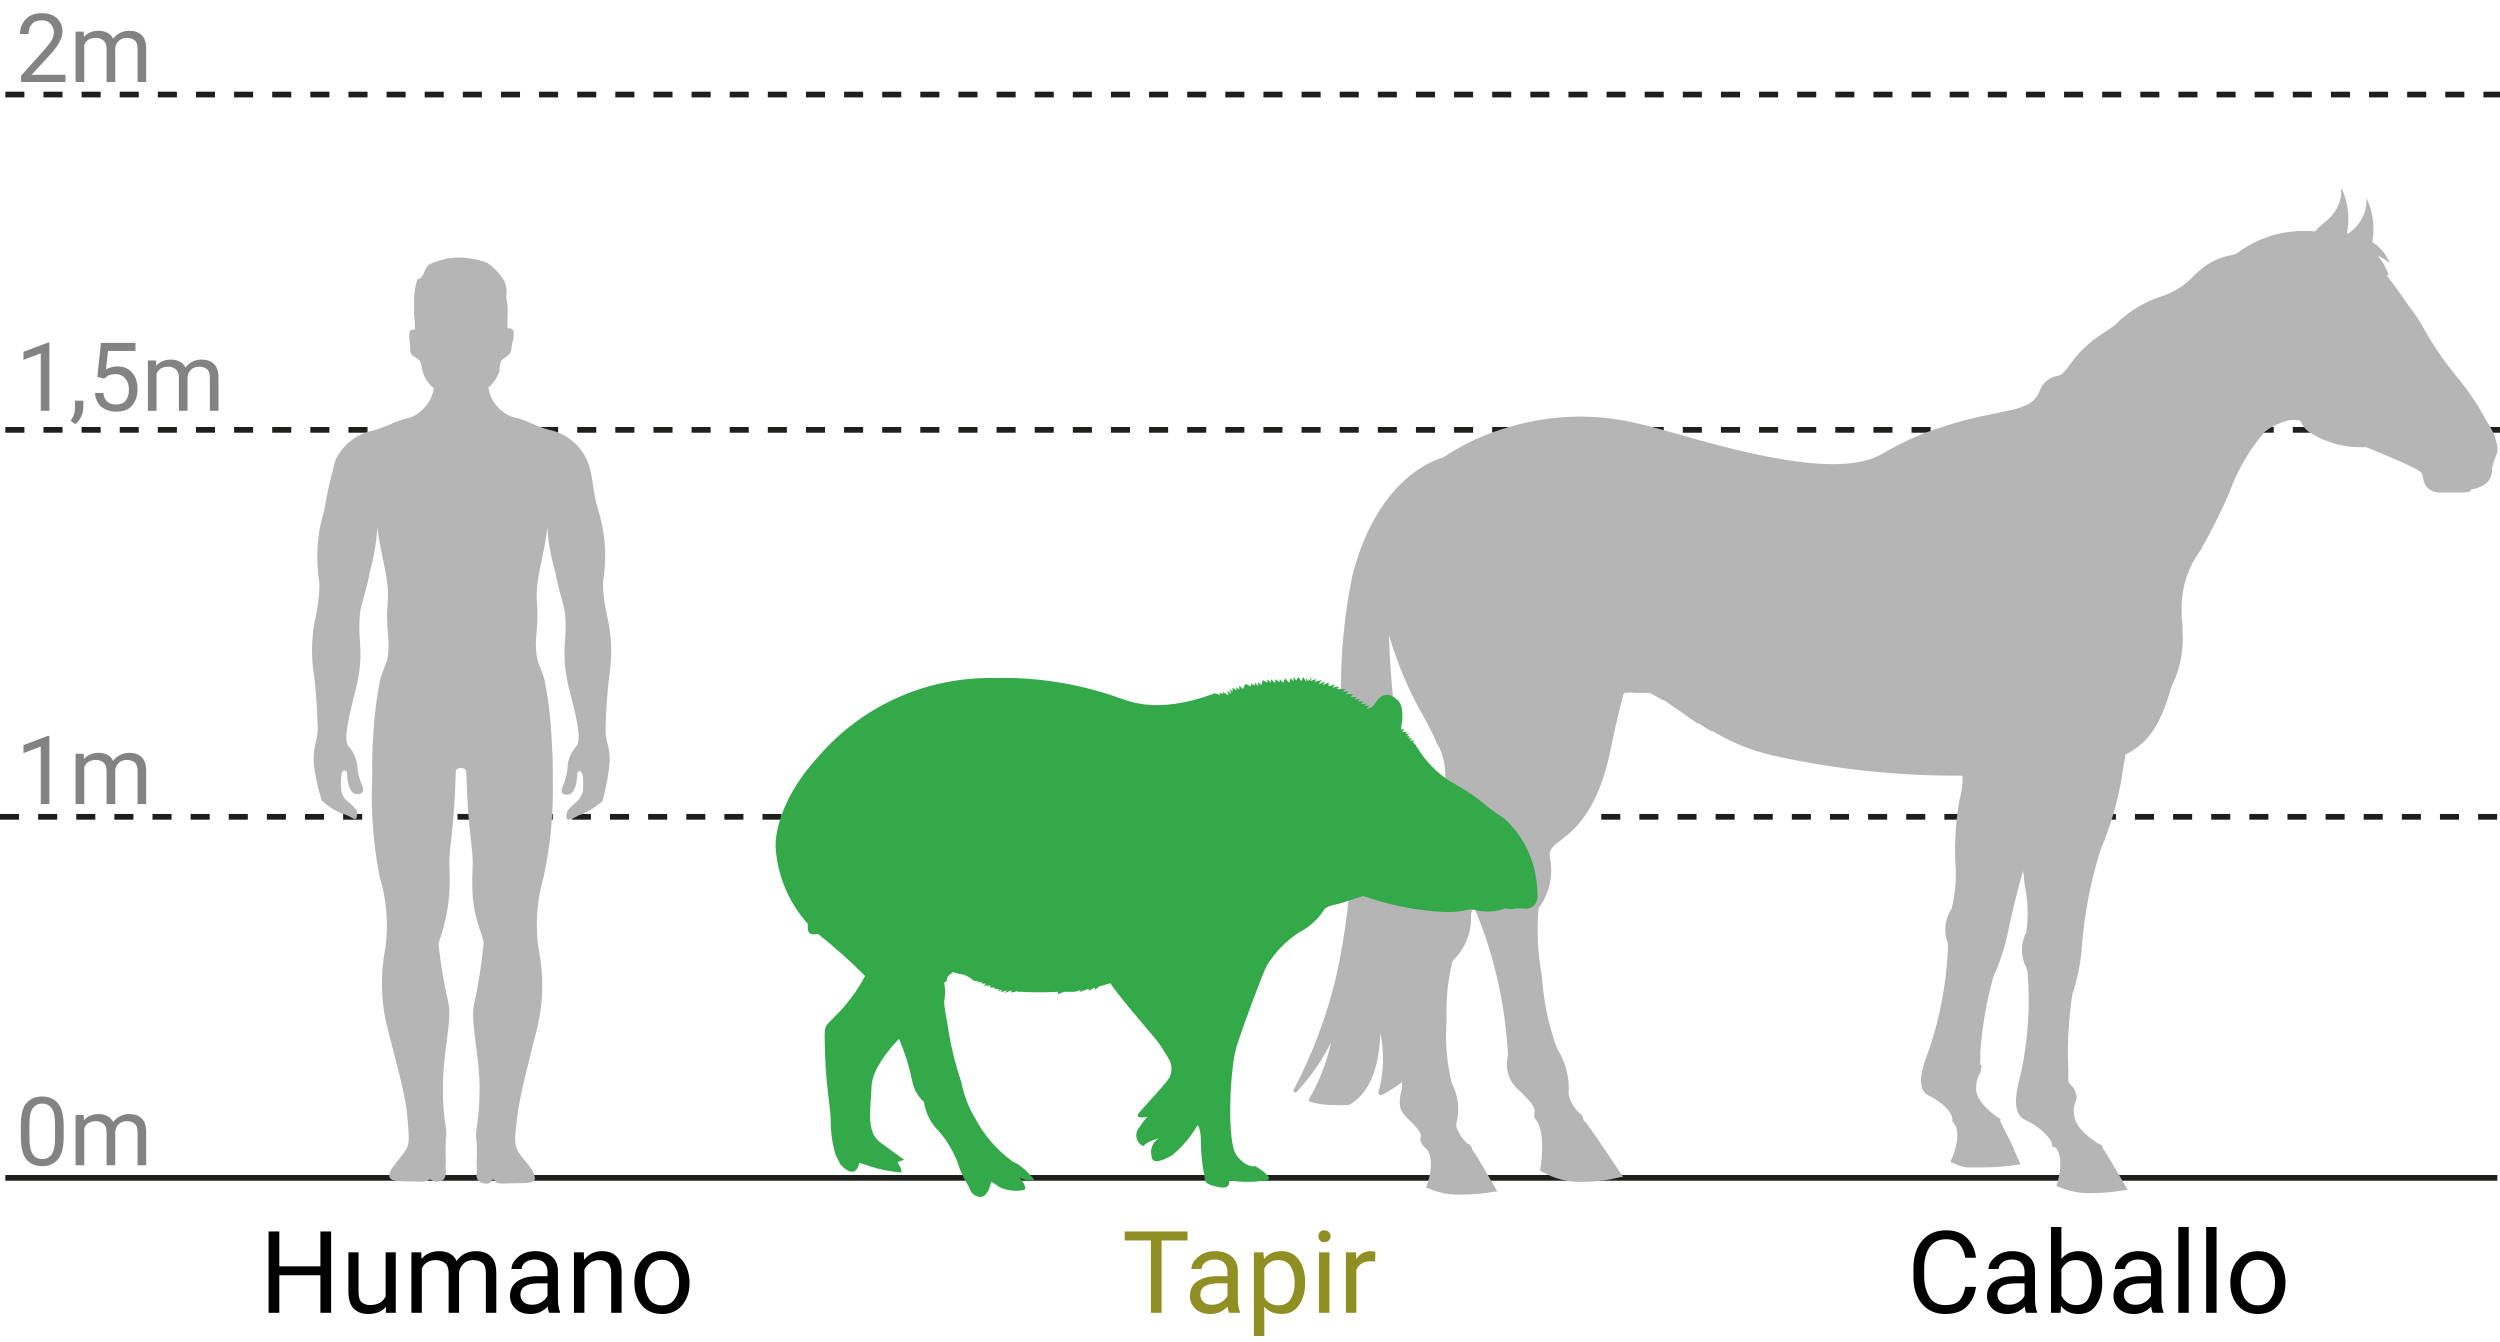
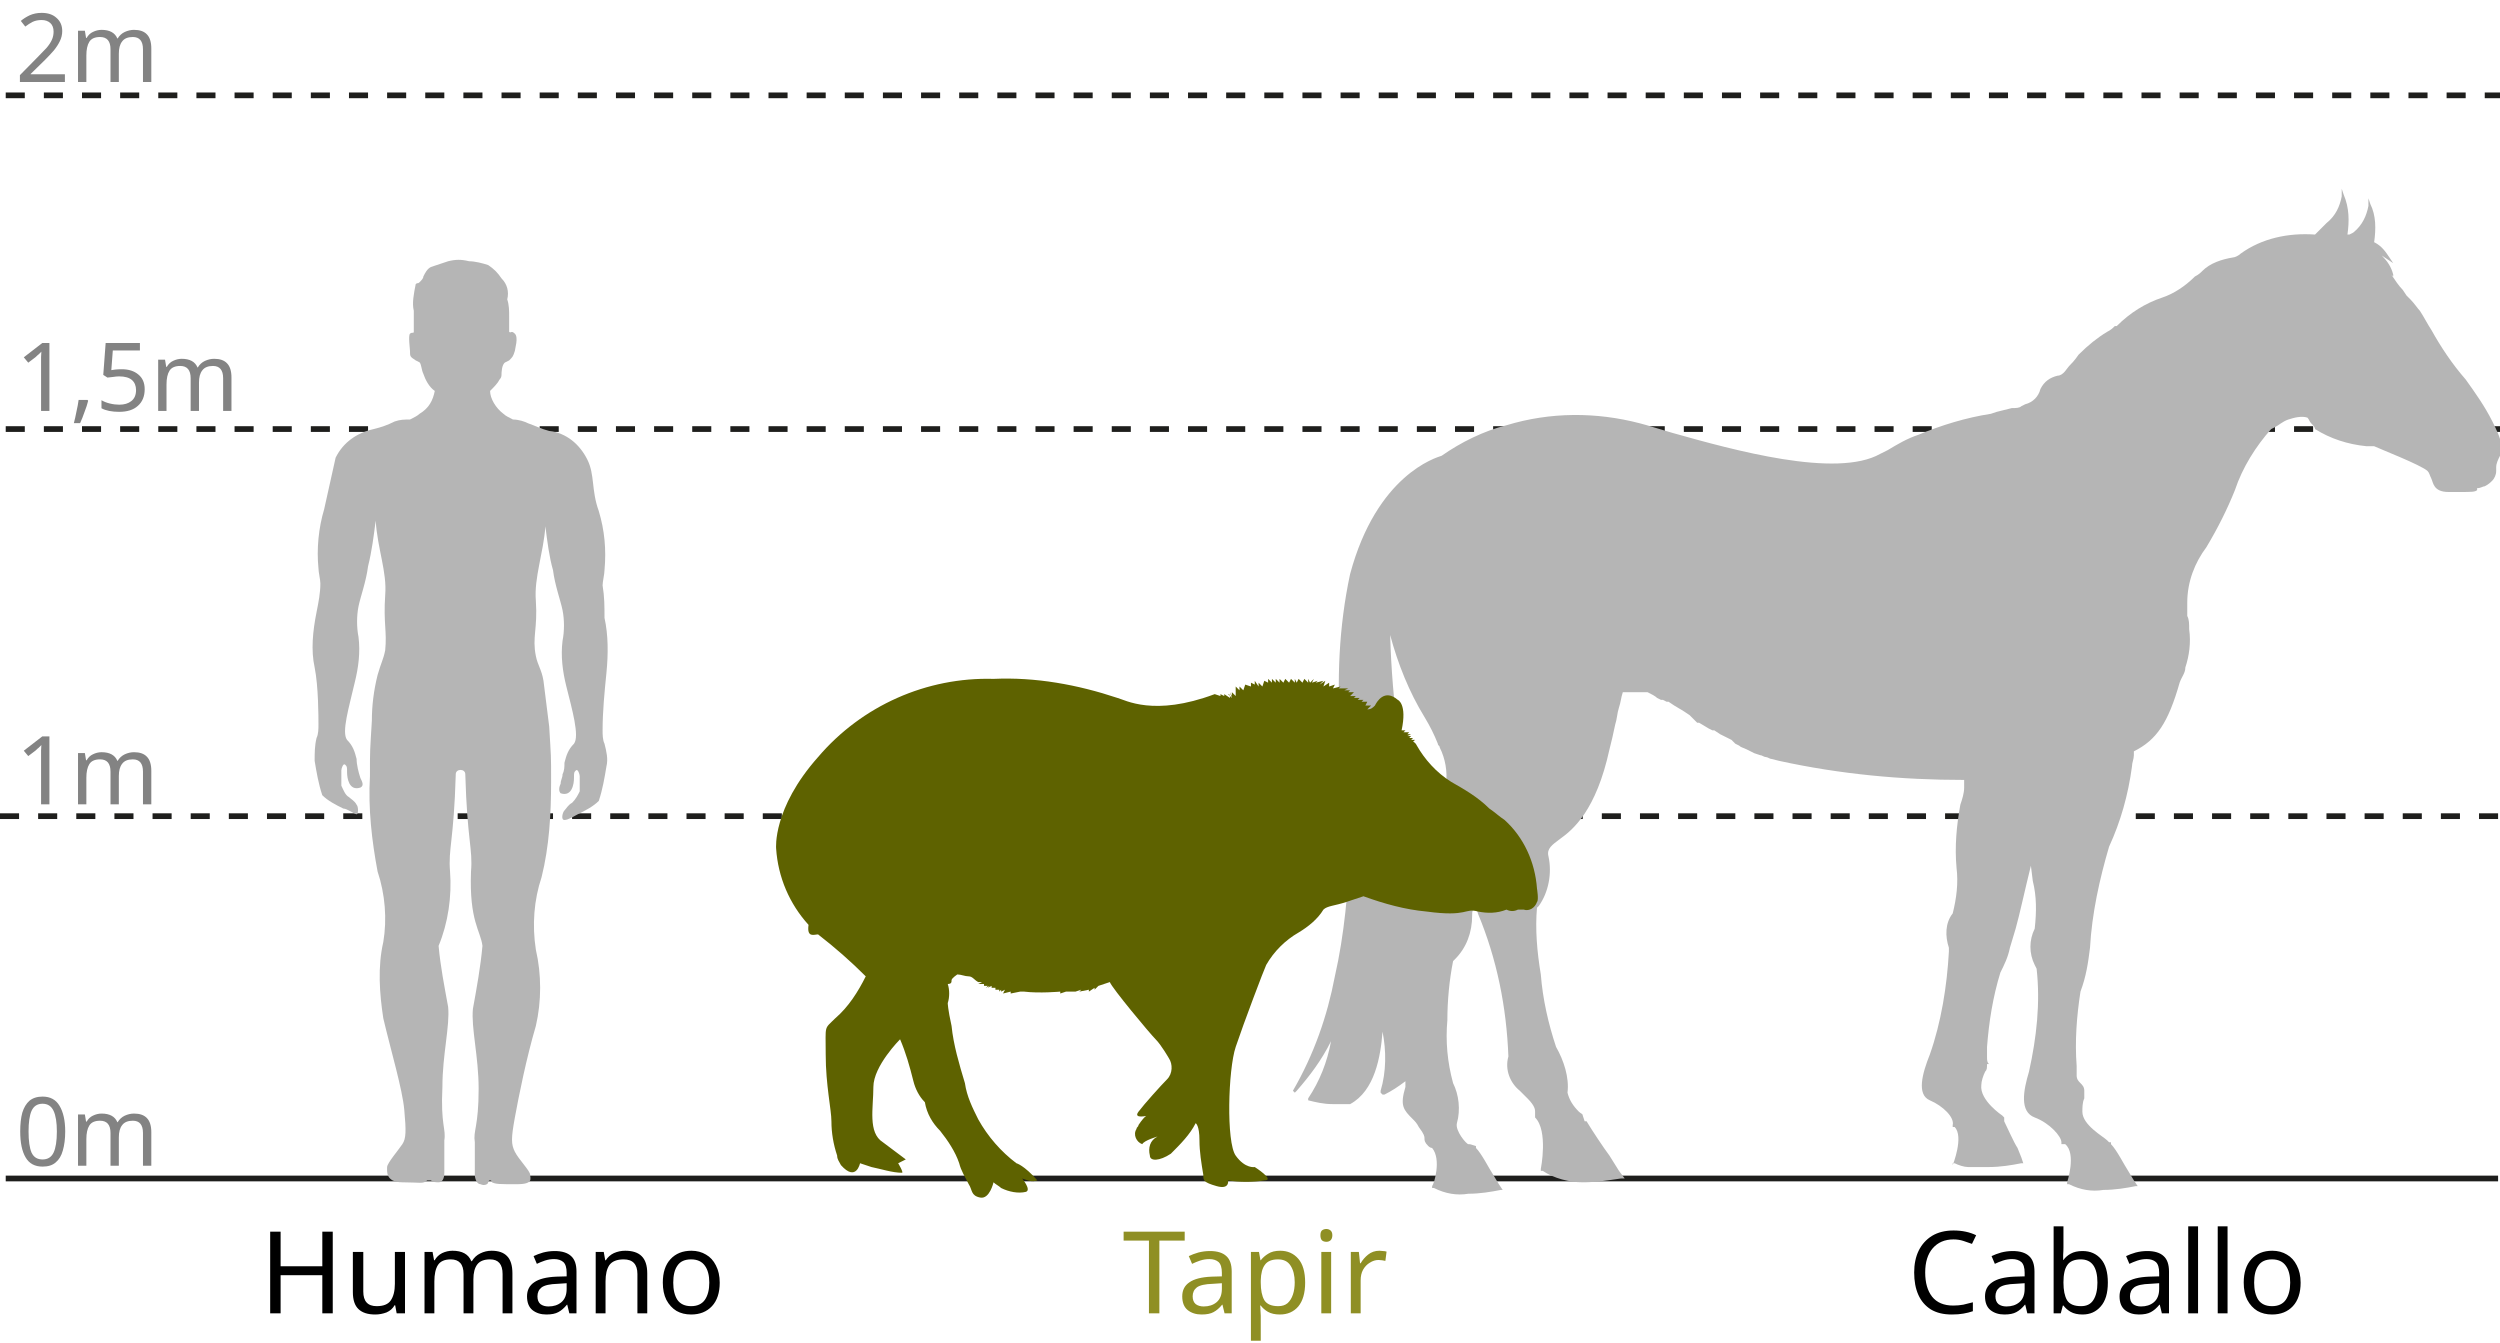
- <svg xmlns="http://www.w3.org/2000/svg" viewBox="0 0 131.15 70.38">
-   <defs>
-     <style>
- 	.cls-1,
- 	.cls-2{fill:none;stroke:#1e1e1c;stroke-miterlimit:10;stroke-width:0.3px;}.cls-1{stroke-dasharray:1 1;}
- 	.cls-3{font-size:6px;font-family:"Roboto", sans-serif;}
- 	.cls-7{fill:#1e1e1c;font-family:"Roboto", sans-serif;}
- 	.cls-4{letter-spacing:0em;}
- 	.cls-5{font-size:6px;fill:#8f8f24;font-family:"Roboto", sans-serif;}
- 	.cls-6{letter-spacing:-0.03em;}
- 	.cls-7{font-size:5px;fill:#838383;}
- 	.cls-8{fill:#b5b5b5;}
- 	.cls-9{fill:#33a94a;}
- 	.cls-10{fill:#b5b5b5;}
+ <svg xmlns="http://www.w3.org/2000/svg" version="1.1" id="Capa_1" x="0px" y="0px" viewBox="0 0 131.1 70.4" style="enable-background:new 0 0 131.1 70.4;" xml:space="preserve">
+   <style type="text/css">
+ 	.st0{fill:none;stroke:#1E1E1C;stroke-width:0.3;stroke-miterlimit:10;stroke-dasharray:1,1;}
+ 	.st1{fill:none;stroke:#1E1E1C;stroke-width:0.3;stroke-miterlimit:10;}
+ 	.st2{font-family:'Roboto-Regular';}
+ 	.st3{font-size:6px;}
+ 	.st4{fill:#8F8F24;}
+ 	.st5{fill:#838383;}
+ 	.st6{font-size:5px;}
+ 	.st7{fill:#B5B5B5;}
+ 	.st8{fill:#5E6200;}
</style>
-   </defs>
-   <g data-name="Layer 2">
-     <line class="cls-1" x2="131.15" y1="42.85" y2="42.85" />
-     <line class="cls-1" x1=".28" x2="131.15" y1="22.55" y2="22.55" />
-     <line class="cls-1" x1=".28" x2="131.15" y1="4.96" y2="4.96" />
-     <line class="cls-2" x1=".28" x2="131.01" y1="61.79" y2="61.79" />
-     <text class="cls-3" transform="translate(100.02 68.87)">
-       <tspan x="0" y="0">Caballo</tspan>
-     </text>
-     <text class="cls-3" transform="translate(8.59 68.87)">
-       <tspan x="5" y="0">Humano</tspan>
-     </text>
-     <text class="cls-5" transform="translate(43.86 68.87)">
-       <tspan x="15" y="0">Tapir</tspan>
-     </text>
-     <text class="cls-7" transform="translate(.81 61.13)">0m</text>
-     <text class="cls-7" transform="translate(.81 42.18)">1m</text>
-     <text class="cls-7" transform="translate(.81 21.55)">1,5m</text>
-     <text class="cls-7" transform="translate(.81 4.3)">2m</text>
-     <path class="cls-8" d="M67.83,57.22l.13.11.07-.06a10.84,10.84,0,0,0,1.8-2.59,10.29,10.29,0,0,1-1.17,3l0,0,0,.09,0,0a3.8,3.8,0,0,0,1.27.2,5.07,5.07,0,0,0,.66,0l.17,0h0c1.32-.71,1.63-2.55,1.65-3.77a6.35,6.35,0,0,1-.1,3.1l0,.06.09.09.07,0a6.77,6.77,0,0,0,1.08-.68,2.4,2.4,0,0,1,0,.32c-.27,1-.06,1.23.36,1.65a4.08,4.08,0,0,1,.35.36c.32.37.29.48.26.59s0,.24.15.44a.88.88,0,0,0,.15.12c.52.58.06,1.94,0,2l0,.07.07,0a3.88,3.88,0,0,0,1.81.35,10.33,10.33,0,0,0,1.73-.16l.12,0-.16-.28-.3-.52,0,0c-.19-.34-.62-1.07-.87-1.43a.43.43,0,0,0,0-.07C77.1,60,77.05,60,77,60s-.67-.66-.6-1.07a2.85,2.85,0,0,0-.24-2.1,10.5,10.5,0,0,1-.27-3.3,10.86,10.86,0,0,1,.31-3.11l.07-.08a3.06,3.06,0,0,0,.9-2.28.5.5,0,0,1,.17-.43c0,.09.08.19.13.29a23,23,0,0,1,1.64,7.46,1.76,1.76,0,0,0,.62,1.85l.4.41c.39.43.38.57.37.69a.45.45,0,0,0,0,.2h0l0,0a.11.11,0,0,0,0,.12c.67.69.3,2.68.3,2.71l0,.08.06,0A3.87,3.87,0,0,0,83,62a7.83,7.83,0,0,0,2-.25l.15,0-.27-.41-.5-.75,0,0c-.3-.44-.87-1.29-1.22-1.76l0,0-.06,0L83,58.53a.68.68,0,0,0-.15-.15,1.82,1.82,0,0,1-.56-1A3.87,3.87,0,0,0,81.68,55a13.45,13.45,0,0,1-.79-3.78,13.46,13.46,0,0,1-.18-3.55l.05-.09A3.29,3.29,0,0,0,81.31,45c-.08-.42.15-.6.59-.94h0l0,0c.67-.52,1.93-1.49,2.59-4.72.08-.41.17-.84.28-1.31.07-.3.14-.6.21-.88s.13-.51.19-.75l.06-.05h0l0,0a2,2,0,0,1,.54,0l.16,0h.14l.09,0,.11,0,.13,0h0l.13,0a4.11,4.11,0,0,1,.54.29l0,0,.15.09.06,0,.16.1.07.05.28.2.46.31.32.23.1.07.25.17.11.08.07,0,.48.31.16.09.07,0,.28.16.22.12.25.13,0,0,.22.11.22.1.16.07c.12.06.24.1.37.15l.2.08.23.08.28.09h0c.11,0,.21.07.32.09s.23.06.34.09l.36.08a44.1,44.1,0,0,0,9.69,1h0a2.36,2.36,0,0,1,0,.37,4.91,4.91,0,0,1-.16.93,14.74,14.74,0,0,0-.21,3.26,7.46,7.46,0,0,1-.2,2.42v0a2,2,0,0,0-.19,1.84l0,.18a19,19,0,0,1-1,5.4c-.39,1-.7,2.06,0,2.39s1.29.93,1.23,1.31v.07l.06,0,0,0a.08.08,0,0,0,0,.05c.52.54-.13,2-.14,2l0,.08.08,0a2.19,2.19,0,0,0,.72.25h0l.1,0,.15,0h.76a11.11,11.11,0,0,0,1.74-.15l.11,0-.12-.28-.24-.52,0-.05c-.16-.34-.5-1-.7-1.41a.43.43,0,0,0,0-.07l0-.06,0,0-.13-.08s0,0,0,0-1.21-.77-1.14-1.57a1.4,1.4,0,0,1,.17-.69.5.5,0,0,0,.08-.38A.62.62,0,0,0,104,56a.36.36,0,0,1-.11-.36c0-.08,0-.25,0-.48a20.5,20.5,0,0,1,.67-3.89,10.15,10.15,0,0,0,.49-1.28,9.52,9.52,0,0,0,.27-1v0c.15-.74.46-2.1.81-3.31l.09.77a7,7,0,0,1,.08,2.45,2,2,0,0,0,0,1.86l.06.18a17.82,17.82,0,0,1-.36,5.43c-.27,1-.46,2.07.26,2.39s1.42,1,1.4,1.34v.07l.06,0,.08,0s0,0,0,0c.58.55.1,2,.09,2l0,.07.06,0a4,4,0,0,0,1.82.35,10,10,0,0,0,1.72-.16l.13,0-.16-.28-.3-.52,0,0c-.2-.34-.62-1.07-.87-1.43l0-.07,0-.05h0l-.06,0c-.06-.06-.09-.08-.14-.08h0c-.25-.15-1.26-.81-1.29-1.55a1.25,1.25,0,0,1,.1-.7.53.53,0,0,0,0-.38.73.73,0,0,0-.24-.43.43.43,0,0,1-.16-.37c0-.08,0-.25,0-.48a20.58,20.58,0,0,1,.21-3.91,10.39,10.39,0,0,0,.49-2.32v0a22.61,22.61,0,0,1,1-5.29,16.63,16.63,0,0,0,1.17-4.19,3.71,3.71,0,0,1,.12-.63l0-.16h0v0c1.21-.6,1.85-1.54,2.43-3.59a4.85,4.85,0,0,0,.34-.83v0a5.86,5.86,0,0,0,.24-2c0-.28,0-.52-.05-.74a.17.17,0,0,1,0-.07v-.08l0-.33h0a.92.92,0,0,0,0-.16,5,5,0,0,1,1-2.94,33.21,33.21,0,0,0,1.5-3,10,10,0,0,1,1.87-3.21l.15-.11a3,3,0,0,1,.69-.35,1.72,1.72,0,0,1,1-.12c.08.15.14.24.15.26a1.25,1.25,0,0,0,.25.29,4.83,4.83,0,0,0,2.69.85l.38,0c.2.08,2.5,1,2.84,1.29.1.07.12.2.15.36s.13.72.92.73l.65,0c.59,0,.83,0,.93-.09v0s0,0,0,0a.09.09,0,0,0,0-.07,2.18,2.18,0,0,0,.45-.12,1.17,1.17,0,0,0,.44-.29h0l0,0a1,1,0,0,0,.22-.49.68.68,0,0,1,0-.15v-.06a4,4,0,0,1,.18-.59,1,1,0,0,0,.11-.53,3.2,3.2,0,0,0-.52-1.27A13.93,13.93,0,0,0,129.08,20a16.87,16.87,0,0,1-1.84-2.61,8.46,8.46,0,0,0-.62-1c-.11-.14-.27-.37-.46-.63l-.16-.23-.23-.33c-.18-.25-.38-.52-.59-.79h0l.12.05,0-.07a3.52,3.52,0,0,0-.57-1l.35.21.31.19-.18-.31a2.27,2.27,0,0,0-.76-.78,3.83,3.83,0,0,0-.17-2l-.14-.32,0,.35a2.09,2.09,0,0,1-.76,1.37l-.16.14-.1,0a3.88,3.88,0,0,0-.16-2.08l-.14-.33,0,.36a2.07,2.07,0,0,1-.75,1.37,5.27,5.27,0,0,0-.63.58,5.87,5.87,0,0,0-3.89,1,1,1,0,0,1-.41.23,3.35,3.35,0,0,0-1.64.73c-.1.07-.22.19-.37.32a4,4,0,0,1-1.72,1.12A6,6,0,0,0,111,17l-.05.05c-.08.07-.24.17-.42.3a7.09,7.09,0,0,0-1.48,1.19c-.23.26-.38.48-.51.65s-.33.48-.61.53a1.18,1.18,0,0,0-.9.72,1.34,1.34,0,0,1-.77.83l-.15.06h0a3.53,3.53,0,0,1-.46.15l-.8.17-.33.07a21.62,21.62,0,0,0-3.81,1.1,17.53,17.53,0,0,0-1.63.79l-.37.21c-2.26,1.34-7.66-.18-10.88-1.1-.68-.19-1.28-.36-1.69-.45a12.92,12.92,0,0,0-7,.14A12,12,0,0,0,75.71,24h0c-.35.09-3.42,1-4.76,6.17a29.83,29.83,0,0,0-.51,8.4A28,28,0,0,1,69.88,47l-.1.37.26-.29a5.43,5.43,0,0,0,.88-2.62,35,35,0,0,1-.83,6.79,25.26,25.26,0,0,1-2.22,5.91ZM74.3,43.87a53.25,53.25,0,0,1-1.44-10.58,19.46,19.46,0,0,0,1.83,4.32A14.65,14.65,0,0,1,75.38,39a.86.86,0,0,0,.1.16,3.68,3.68,0,0,1-.33,3.68c-.29.45-.56.84-.82,1.19Z" />
-     <path class="cls-9" d="M45.08,61s-.15,1-1,.08a4.57,4.57,0,0,0-.24-.48,6.24,6.24,0,0,1-.26-1.82c0-.58-.26-1.93-.3-3.53s-.07-1.29.47-1.88a8.52,8.52,0,0,0,1.63-2.17A26.81,26.81,0,0,0,42.92,49c-.21,0-.61.16-.54-.53a6.65,6.65,0,0,1-1.69-4s-.19-2.14,2.25-4.79a11.86,11.86,0,0,1,9.2-4.11,18.11,18.11,0,0,1,6.45,1c.43.11,1.94,1,5.14-.2l.27.08v-.12l.16.08,0-.11s.29.2.29.15a1.49,1.49,0,0,0-.08-.23l.21.18-.06-.28.14.18v-.23l.2.15,0-.18.15.15,0-.23.19.18.13-.26.3.13v-.15l.2.11,0-.18L66,36l0-.22.16.17.08-.27.25.13,0-.17.19.17v-.18l.22.21,0-.21.23.16,0-.16.19.18.09-.22.23.23.06-.25.16.17V35.5l.14.2.11-.18.16.21.1-.21.15.24,0-.19.09.16.24-.19-.12.19.33-.11-.1.15.38-.09-.17.22.35-.16-.14.21.32-.15L69.7,36l.34-.1-.14.17.36-.06-.13.14h.49l-.21.12h.33l-.12.14.37,0-.15.16.35,0-.13.11.29,0-.14.12.32,0-.13.13.28,0-.11.09.26,0-.15.16a.53.53,0,0,0,.41-.21c.11-.19.53-.88,1.18-.28,0,0,.49.23.22,1.57h.19l-.13.14h.27l-.1.09.22,0-.15.13.19,0-.11.11h.21l-.12.12.24,0-.09.1s.09,0,.2.2A5.48,5.48,0,0,0,76.09,41a11.36,11.36,0,0,1,2,1.36,8.34,8.34,0,0,0,.83.58,5.29,5.29,0,0,1,1.71,3.56s.07.61,0,.72a.59.59,0,0,1-.73.43,1.38,1.38,0,0,1-.33,0,1,1,0,0,1-.59,0,2.63,2.63,0,0,1-1.49.11c-.68-.2-.53.27-2.71,0A14.78,14.78,0,0,1,71.51,47l-.88.29c-.57.2-1,.2-1.16.43a3.41,3.41,0,0,1-1.33,1.2,5.56,5.56,0,0,0-1.68,1.73c-.14.21-1.24,3.13-1.59,4.26s-.53,5,0,5.7,1,.57,1,.57,1.12.67.53.74a5.76,5.76,0,0,1-1.92,0s.14.51-.58.35-.68-.27-.72-.58A9.2,9.2,0,0,1,63,59.92c0-.78-.18-.89-.18-.89a5.77,5.77,0,0,1-1.31,1.56c-.64.4-1.07.42-1.08.13a.84.84,0,0,1,.36-1s-.65.16-.8.41a.62.62,0,0,1-.21-1c.41-.63.46-.55.46-.55s-.82.19-.47-.22S61,57,61.24,56.69a1,1,0,0,0,.09-1.11s-.42-.72-.65-1-2.33-2.73-2.42-3l-.6.17-.22.19,0-.13-.33.17v-.11l-.49.18.08-.11-.32.09h-.55l-.33.12,0-.12s-1.06.06-1.89,0h-.23V52l-.33.07,0-.11-.36.14.13-.15-.29.1,0-.14L52.4,52l0-.11-.21,0,0-.08-.25,0,0-.13-.2.09.09-.11-.23.08.11-.14-.24,0,.05-.07h-.32l.15-.07-.25,0a1.82,1.82,0,0,0-.54-.33A2.53,2.53,0,0,1,50,51s-.29.18-.31.31,0,.17-.16.24a2.5,2.5,0,0,1,0,1s0,.28.18,1.21a16.68,16.68,0,0,0,.72,3,5.81,5.81,0,0,0,.73,1.91,6.61,6.61,0,0,0,2,2.29s.38.07,1.1.92a1,1,0,0,1-.78-.11s.49.57.23.66a2.09,2.09,0,0,1-1.31-.17A1.85,1.85,0,0,0,52,62s-.18.93-.67.78-.4-.42-.58-.65A4.85,4.85,0,0,1,50.24,61a5.37,5.37,0,0,0-1-1.67,2.68,2.68,0,0,1-.77-1.52,2,2,0,0,1-.62-1.12,11,11,0,0,0-.69-2.19S45.75,55.89,45.72,57s-.32,2.37.47,2.94l1.24.9-.35.12s.31.47.18.55a7.76,7.76,0,0,1-1.58-.31Z" />
-     <path class="cls-10" d="M31.63,30.73c0-.22.06-.57.08-.8a8,8,0,0,0-.31-3.12c-.36-1.1-.24-1.87-.63-2.72a2.81,2.81,0,0,0-2-1.55,7.35,7.35,0,0,1-1.13-.44,5.5,5.5,0,0,0-.76-.23,1.43,1.43,0,0,1-.52-.29,1.92,1.92,0,0,1-.74-1.25,1.72,1.72,0,0,0,.47-.6h0a1.39,1.39,0,0,0,.12-.28s0,0,0-.05,0-.45.17-.56l.2-.14c.22-.17.23-.22.26-.5,0-.13.22-.73.05-.9s-.24,0-.26-.09a2.6,2.6,0,0,1,0-.57h0v0h0a1.31,1.31,0,0,0,0-.17,3.54,3.54,0,0,0-.08-.91,1.26,1.26,0,0,0-.26-1.07,3.08,3.08,0,0,0-.71-.69,3.29,3.29,0,0,0-1-.25,3.43,3.43,0,0,0-1.06,0,4.67,4.67,0,0,0-.92.28c-.23.1-.27.28-.36.49a1,1,0,0,1-.17.27c-.07.06-.15,0-.2.12a4.55,4.55,0,0,0-.15,1.44h0c0,.11,0,.21,0,.32a7,7,0,0,1,.05.78c0,.08-.14,0-.25.09s0,.77,0,.9c0,.28,0,.33.26.5l.2.14c.13.12.13.44.19.61a1.81,1.81,0,0,0,.59.88,1.93,1.93,0,0,1-.75,1.25,1.35,1.35,0,0,1-.52.29,5.37,5.37,0,0,0-.75.23,7.47,7.47,0,0,1-1.14.44,2.79,2.79,0,0,0-2,1.55A27.15,27.15,0,0,0,17,26.81a8,8,0,0,0-.32,3.12c0,.23.08.58.08.8a8.64,8.64,0,0,1-.18,1.53,8.21,8.21,0,0,0-.14,2.93c.16,1,.21,2.57.23,3a2.91,2.91,0,0,1-.1.72,3.5,3.5,0,0,0-.1,1.25A10.63,10.63,0,0,0,16.88,42a3.75,3.75,0,0,0,1.09.7c.2,0,.57.28.67.27s.12-.39.05-.49a2.71,2.71,0,0,0-.42-.41,1,1,0,0,1-.37-.6,4.57,4.57,0,0,1,0-.75c0-.09.06-.37.2-.29s.1.07.12.36.15,1.05.7.84c.19-.07.14-.3.05-.5a2.86,2.86,0,0,1-.23-1,1.86,1.86,0,0,0-.47-1c-.27-.37.08-1.71.4-3a7.14,7.14,0,0,0,.22-2.39,8.1,8.1,0,0,1,0-1.63c.1-.53.37-1.29.51-2.1a11.5,11.5,0,0,0,.4-2.37c.14,1.46.65,2.72.54,3.94-.13,1.49.15,1.92,0,2.87-.09.5-.25.63-.41,1.26a20.82,20.82,0,0,0-.32,2.39c-.12,1.72-.06,1.38-.09,2.87A21.57,21.57,0,0,0,19.92,46a8.85,8.85,0,0,1,.3,3.71,9.63,9.63,0,0,0,.05,4c.43,1.72,1,3.68,1.09,4.78s.15,1.48-.06,1.82-.81,1-.83,1.16-.27.5.68.5,1.13.07,1.33-.07a.12.12,0,0,1,.16,0,.42.42,0,0,0,.42.06c.22,0,.34-.21.33-.5a3.43,3.43,0,0,1,0-.57,9.91,9.91,0,0,1,0-1.12c.12-.64-.18-.84-.15-2.82,0-1.72.43-3.19.31-4.21A27.29,27.29,0,0,1,23,49.5a9.65,9.65,0,0,0,.58-3.9c-.06-1.25.23-1.56.33-5.11,0-.27.54-.27.55,0,.1,3.55.39,3.86.33,5.11-.13,2.61.52,3.14.58,3.9a27.29,27.29,0,0,1-.53,3.33c-.12,1,.3,2.49.32,4.21,0,2-.28,2.18-.16,2.82A8,8,0,0,1,25,61a2.6,2.6,0,0,1,0,.57.43.43,0,0,0,.34.5c.24.06.35,0,.41-.06A.12.12,0,0,1,26,62c.2.14.37.07,1.34.07s.69-.3.67-.5-.62-.81-.83-1.16-.18-.73-.05-1.82.65-3.06,1.08-4.78a9.47,9.47,0,0,0,.05-4A8.89,8.89,0,0,1,28.52,46,21.57,21.57,0,0,0,29,41c0-1.49,0-1.15-.1-2.87a18.81,18.81,0,0,0-.32-2.39c-.15-.63-.31-.76-.41-1.26-.18-1,.11-1.38,0-2.87-.11-1.22.4-2.48.54-3.94A11,11,0,0,0,29.13,30c.13.81.41,1.57.5,2.1a7.42,7.42,0,0,1,0,1.63,7.41,7.41,0,0,0,.22,2.39c.32,1.24.68,2.58.41,3a1.79,1.79,0,0,0-.48,1,2.33,2.33,0,0,1-.08.59,2.71,2.71,0,0,1-.14.45c-.1.2-.15.43,0,.5.56.21.69-.55.71-.84s0-.3.11-.36.2.2.2.29a4.59,4.59,0,0,1,0,.75,1.09,1.09,0,0,1-.37.6,2.71,2.71,0,0,0-.42.41c-.07.1-.17.49.05.49s.46-.25.66-.27a3.94,3.94,0,0,0,1.1-.7,11,11,0,0,0,.36-1.81,3.1,3.1,0,0,0-.1-1.25,2.5,2.5,0,0,1-.09-.72,27.19,27.19,0,0,1,.22-3,8,8,0,0,0-.14-2.93A8.64,8.64,0,0,1,31.63,30.73Z" data-name="Man Front" />
+   <g>
+     <line class="st0" x1="0" y1="42.8" x2="131.1" y2="42.8" />
+     <line class="st0" x1="0.3" y1="22.5" x2="131.1" y2="22.5" />
+     <line class="st0" x1="0.3" y1="5" x2="131.1" y2="5" />
+     <line class="st1" x1="0.3" y1="61.8" x2="131" y2="61.8" />
+     <text transform="matrix(1 0 0 1 100.02 68.87)" class="st2 st3">Caballo</text>
+     <text transform="matrix(1 0 0 1 13.59 68.87)" class="st2 st3">Humano</text>
+     <text transform="matrix(1 0 0 1 58.86 68.87)" class="st4 st2 st3">Tapir</text>
+     <text transform="matrix(1 0 0 1 0.81 61.13)" class="st5 st2 st6">0m</text>
+     <text transform="matrix(1 0 0 1 0.81 42.18)" class="st5 st2 st6">1m</text>
+     <text transform="matrix(1 0 0 1 0.81 21.55)" class="st5 st2 st6">1,5m</text>
+     <text transform="matrix(1 0 0 1 0.81 4.3)" class="st5 st2 st6">2m</text>
+     <path class="st7" d="M67.8,57.2l0.1,0.1l0.1-0.1c0.7-0.8,1.3-1.6,1.8-2.6c-0.2,1.1-0.6,2.1-1.2,3l0,0v0.1l0,0   c0.4,0.1,0.8,0.2,1.3,0.2c0.2,0,0.4,0,0.7,0h0.2l0,0c1.3-0.7,1.6-2.5,1.7-3.8c0.2,1,0.2,2.1-0.1,3.1v0.1l0.1,0.1h0.1   c0.4-0.2,0.7-0.4,1.1-0.7c0,0.1,0,0.2,0,0.3c-0.3,1-0.1,1.2,0.4,1.7c0.1,0.1,0.2,0.2,0.3,0.4c0.3,0.4,0.3,0.5,0.3,0.6   s0,0.2,0.2,0.4c0,0,0.1,0.1,0.2,0.1c0.5,0.6,0.1,1.9,0,2v0.1h0.1c0.6,0.3,1.2,0.4,1.8,0.3c0.6,0,1.2-0.1,1.7-0.2h0.1l-0.2-0.3   l-0.3-0.5l0,0c-0.2-0.3-0.6-1.1-0.9-1.4c0,0,0,0,0-0.1C77.1,60,77.1,60,77,60s-0.7-0.7-0.6-1.1c0.2-0.7,0.1-1.5-0.2-2.1   c-0.3-1.1-0.4-2.2-0.3-3.3c0-1,0.1-2.1,0.3-3.1l0.1-0.1c0.6-0.6,0.9-1.4,0.9-2.3c0-0.2,0-0.3,0.2-0.4c0,0.1,0.1,0.2,0.1,0.3   c1,2.4,1.5,4.9,1.6,7.5c-0.2,0.7,0.1,1.4,0.6,1.8l0.4,0.4c0.4,0.4,0.4,0.6,0.4,0.7c0,0.1,0,0.1,0,0.2l0,0l0,0c0,0,0,0.1,0,0.1   c0.7,0.7,0.3,2.7,0.3,2.7v0.1h0.1c0.6,0.4,1.4,0.6,2.1,0.6c0.7,0,1.3-0.1,2-0.2h0.2l-0.3-0.4l-0.5-0.8l0,0   c-0.3-0.4-0.9-1.3-1.2-1.8l0,0h-0.1L83,58.5c0-0.1-0.1-0.1-0.2-0.2c-0.3-0.3-0.5-0.6-0.6-1c0.1-0.8-0.2-1.7-0.6-2.4   c-0.4-1.2-0.7-2.5-0.8-3.8c-0.2-1.2-0.3-2.4-0.2-3.5l0.1-0.1c0.5-0.7,0.7-1.7,0.5-2.6c-0.1-0.4,0.2-0.6,0.6-0.9l0,0l0,0   c0.7-0.5,1.9-1.5,2.6-4.7c0.1-0.4,0.2-0.8,0.3-1.3c0.1-0.3,0.1-0.6,0.2-0.9s0.1-0.5,0.2-0.8l0.1,0l0,0l0,0c0.2,0,0.4,0,0.5,0h0.2   h0.1h0.1h0.1h0.1l0,0h0.1c0.2,0.1,0.4,0.2,0.5,0.3l0,0l0.2,0.1h0.1l0.2,0.1l0.1,0l0.3,0.2l0.5,0.3l0.3,0.2l0.1,0.1l0.2,0.2l0.1,0.1   h0.1l0.5,0.3l0.2,0.1h0.1l0.3,0.2l0.2,0.1l0.2,0.1l0,0l0.2,0.1L91,39l0.2,0.1c0.1,0.1,0.2,0.1,0.4,0.2l0.2,0.1l0.2,0.1l0.3,0.1l0,0   c0.1,0,0.2,0.1,0.3,0.1s0.2,0.1,0.3,0.1l0.4,0.1c3.2,0.7,6.4,1,9.7,1l0,0c0,0.1,0,0.2,0,0.4c0,0.3-0.1,0.6-0.2,0.9   c-0.2,1.1-0.3,2.2-0.2,3.3c0.1,0.8,0,1.6-0.2,2.4l0,0c-0.4,0.5-0.4,1.2-0.2,1.8v0.2c-0.1,1.8-0.4,3.7-1,5.4c-0.4,1-0.7,2.1,0,2.4   s1.3,0.9,1.2,1.3v0.1h0.1l0,0c0,0,0,0,0,0c0.5,0.5-0.1,2-0.1,2V61h0.1c0.2,0.1,0.5,0.2,0.7,0.2l0,0h0.1h0.2h0.8   c0.6,0,1.2-0.1,1.7-0.2h0.1l-0.1-0.3l-0.2-0.5v0c-0.2-0.3-0.5-1-0.7-1.4c0,0,0,0,0-0.1v-0.1l0,0l-0.1-0.1l0,0c0,0-1.2-0.8-1.1-1.6   c0-0.2,0.1-0.5,0.2-0.7c0.1-0.1,0.1-0.2,0.1-0.4c0,0,0.1,0,0.1,0c-0.1-0.1-0.1-0.2-0.1-0.4c0-0.1,0-0.2,0-0.5   c0.1-1.3,0.3-2.6,0.7-3.9c0.2-0.4,0.4-0.8,0.5-1.3c0.1-0.3,0.2-0.7,0.3-1l0,0c0.2-0.7,0.5-2.1,0.8-3.3l0.1,0.8   c0.2,0.8,0.2,1.6,0.1,2.5c-0.3,0.6-0.3,1.3,0,1.9l0.1,0.2c0.2,1.8,0,3.6-0.4,5.4c-0.3,1-0.5,2.1,0.3,2.4s1.4,1,1.4,1.3v0.1h0.1h0.1   l0,0c0.6,0.5,0.1,2,0.1,2v0.1h0.1c0.6,0.3,1.2,0.4,1.8,0.3c0.6,0,1.2-0.1,1.7-0.2h0.1l-0.2-0.3l-0.3-0.5l0,0   c-0.2-0.3-0.6-1.1-0.9-1.4v-0.1v0l0,0h-0.1c-0.1-0.1-0.1-0.1-0.1-0.1l0,0c-0.2-0.2-1.3-0.8-1.3-1.5c0-0.2,0-0.5,0.1-0.7   c0-0.1,0-0.3,0-0.4c0-0.2-0.1-0.3-0.2-0.4c-0.1-0.1-0.2-0.2-0.2-0.4c0-0.1,0-0.2,0-0.5c-0.1-1.3,0-2.6,0.2-3.9   c0.3-0.8,0.4-1.5,0.5-2.3l0,0c0.1-1.8,0.5-3.6,1-5.3c0.6-1.3,1-2.7,1.2-4.2c0-0.2,0.1-0.4,0.1-0.6v-0.2l0,0l0,0   c1.2-0.6,1.8-1.5,2.4-3.6c0.1-0.3,0.3-0.5,0.3-0.8l0,0c0.2-0.6,0.3-1.3,0.2-2c0-0.3,0-0.5-0.1-0.7c0,0,0,0,0-0.1v-0.1v-0.3l0,0   c0-0.1,0-0.1,0-0.2c0-1.1,0.4-2.1,1-2.9c0.6-1,1.1-2,1.5-3c0.4-1.2,1.1-2.3,1.9-3.2l0.2-0.1c0.2-0.1,0.4-0.3,0.7-0.4   c0.3-0.1,0.7-0.2,1-0.1c0.1,0.1,0.1,0.2,0.2,0.3c0.1,0.1,0.2,0.2,0.2,0.3c0.8,0.5,1.7,0.8,2.7,0.9h0.4c0.2,0.1,2.5,1,2.8,1.3   c0.1,0.1,0.1,0.2,0.2,0.4s0.1,0.7,0.9,0.7h0.6c0.6,0,0.8,0,0.9-0.1l0,0l0,0c0,0,0,0,0-0.1c0.2,0,0.3-0.1,0.4-0.1   c0.2-0.1,0.3-0.2,0.4-0.3l0,0l0,0c0.1-0.1,0.2-0.3,0.2-0.5c0,0,0-0.1,0-0.1v-0.1c0-0.2,0.1-0.4,0.2-0.6c0.1-0.2,0.1-0.3,0.1-0.5   c-0.1-0.5-0.3-0.9-0.5-1.3c-0.4-0.8-0.9-1.5-1.4-2.2c-0.7-0.8-1.3-1.7-1.8-2.6c-0.2-0.3-0.4-0.7-0.6-1c-0.1-0.1-0.3-0.4-0.5-0.6   l-0.2-0.2l-0.2-0.3c-0.2-0.2-0.4-0.5-0.6-0.8l0,0l0.1,0.1v-0.1c-0.1-0.4-0.3-0.7-0.6-1l0.3,0.2l0.3,0.2l-0.2-0.3   c-0.2-0.3-0.4-0.6-0.8-0.8c0.1-0.7,0.1-1.4-0.2-2l-0.1-0.3v0.4c-0.1,0.5-0.3,1-0.8,1.4l-0.2,0.1h-0.1c0.1-0.7,0.1-1.4-0.2-2.1   l-0.1-0.3v0.4c-0.1,0.5-0.3,1-0.8,1.4c-0.2,0.2-0.4,0.4-0.6,0.6c-1.4-0.1-2.8,0.2-3.9,1c-0.1,0.1-0.3,0.2-0.4,0.2   c-0.6,0.1-1.2,0.3-1.6,0.7c-0.1,0.1-0.2,0.2-0.4,0.3c-0.5,0.5-1.1,0.9-1.7,1.1c-0.9,0.3-1.7,0.8-2.4,1.5l-0.1,0   c-0.1,0.1-0.2,0.2-0.4,0.3c-0.5,0.3-1,0.7-1.5,1.2c-0.2,0.3-0.4,0.5-0.5,0.6s-0.3,0.5-0.6,0.5c-0.4,0.1-0.7,0.3-0.9,0.7   c-0.1,0.4-0.4,0.7-0.8,0.8l-0.2,0.1l0,0c-0.1,0.1-0.3,0.1-0.5,0.1l-0.8,0.2l-0.3,0.1c-1.3,0.2-2.6,0.6-3.8,1.1   c-0.6,0.2-1.1,0.5-1.6,0.8l-0.4,0.2c-2.3,1.3-7.7-0.2-10.9-1.1c-0.7-0.2-1.3-0.4-1.7-0.5c-2.3-0.6-4.7-0.6-7,0.1   c-1.2,0.3-2.4,0.9-3.4,1.6l0,0c-0.3,0.1-3.4,1-4.8,6.2c-0.6,2.8-0.7,5.6-0.5,8.4c0.2,2.8,0.1,5.7-0.6,8.4l-0.1,0.4l0.3-0.3   c0.5-0.8,0.8-1.7,0.9-2.6c-0.1,2.3-0.3,4.6-0.8,6.8C69.6,53.3,68.9,55.3,67.8,57.2L67.8,57.2z M74.3,43.9c-0.8-3.5-1.3-7-1.4-10.6   c0.4,1.5,1,3,1.8,4.3c0.3,0.5,0.5,0.9,0.7,1.4c0,0.1,0.1,0.1,0.1,0.2c0.6,1.2,0.4,2.6-0.3,3.7c-0.3,0.5-0.6,0.8-0.8,1.2L74.3,43.9z   " />
+     <path class="st8" d="M45.1,61c0,0-0.2,1-1,0.1c-0.1-0.2-0.2-0.3-0.2-0.5c-0.2-0.6-0.3-1.2-0.3-1.8c0-0.6-0.3-1.9-0.3-3.5   s-0.1-1.3,0.5-1.9c0.7-0.6,1.2-1.4,1.6-2.2c-0.8-0.8-1.6-1.5-2.5-2.2c-0.2,0-0.6,0.2-0.5-0.5c-1-1.1-1.6-2.5-1.7-4   c0,0-0.2-2.1,2.2-4.8c2.3-2.7,5.7-4.2,9.2-4.1c2.2-0.1,4.4,0.3,6.5,1c0.4,0.1,1.9,1,5.1-0.2l0.3,0.1v-0.1l0.2,0.1v-0.1   c0,0,0.3,0.2,0.3,0.2c0-0.1,0-0.2-0.1-0.2l0.2,0.2l-0.1-0.3l0.1,0.2v-0.2l0.2,0.2V36l0.2,0.2V36l0.2,0.2l0.1-0.3l0.3,0.1v-0.2   l0.2,0.1v-0.2L66,36v-0.2l0.2,0.2l0.1-0.3l0.2,0.1v-0.2l0.2,0.2v-0.2l0.2,0.2v-0.2l0.2,0.2v-0.2l0.2,0.2l0.1-0.2l0.2,0.2l0.1-0.2   l0.2,0.2v-0.2l0.1,0.2l0.1-0.2l0.2,0.2l0.1-0.2l0.2,0.2v-0.2l0.1,0.2l0.2-0.2l-0.1,0.2l0.3-0.1L69,35.8l0.4-0.1l-0.2,0.2l0.3-0.2   L69.4,36l0.3-0.2l0,0.2l0.3-0.1l-0.1,0.2l0.4-0.1l-0.1,0.1h0.5l-0.2,0.1h0.3l-0.1,0.1H71l-0.2,0.2h0.3l-0.1,0.1h0.3l-0.1,0.1h0.3   l-0.1,0.1h0.3L71.6,37h0.3l-0.2,0.2c0.2,0,0.3-0.1,0.4-0.2c0.1-0.2,0.5-0.9,1.2-0.3c0,0,0.5,0.2,0.2,1.6h0.2l-0.1,0.1h0.3l-0.1,0.1   h0.2l-0.2,0.1H74l-0.1,0.1h0.2L74,38.8h0.2l-0.1,0.1c0,0,0.1,0,0.2,0.2c0.4,0.7,1,1.4,1.8,1.9c0.7,0.4,1.4,0.8,2,1.4   c0.3,0.2,0.5,0.4,0.8,0.6c1,0.9,1.6,2.2,1.7,3.6c0,0,0.1,0.6,0,0.7c-0.1,0.3-0.4,0.5-0.7,0.4c0,0,0,0,0,0c-0.1,0-0.2,0-0.3,0   c-0.2,0.1-0.4,0.1-0.6,0c-0.5,0.2-1,0.2-1.5,0.1c-0.7-0.2-0.5,0.3-2.7,0c-1.1-0.1-2.2-0.4-3.3-0.8l-0.9,0.3c-0.6,0.2-1,0.2-1.2,0.4   c-0.3,0.5-0.8,0.9-1.3,1.2c-0.7,0.4-1.3,1-1.7,1.7c-0.1,0.2-1.2,3.1-1.6,4.3s-0.5,5,0,5.7s1,0.6,1,0.6s1.1,0.7,0.5,0.7   c-0.6,0.1-1.3,0.1-1.9,0c0,0,0.1,0.5-0.6,0.3s-0.7-0.3-0.7-0.6c-0.1-0.6-0.2-1.2-0.2-1.8c0-0.8-0.2-0.9-0.2-0.9   c-0.3,0.6-0.8,1.1-1.3,1.6c-0.6,0.4-1.1,0.4-1.1,0.1c-0.1-0.4,0-0.8,0.4-1c0,0-0.7,0.2-0.8,0.4c-0.3-0.1-0.5-0.5-0.3-0.8   c0-0.1,0.1-0.1,0.1-0.2c0.4-0.6,0.5-0.5,0.5-0.5s-0.8,0.2-0.5-0.2s1.2-1.4,1.5-1.7c0.3-0.3,0.3-0.8,0.1-1.1c0,0-0.4-0.7-0.7-1   s-2.3-2.7-2.4-3l-0.6,0.2l-0.2,0.2v-0.1L57.1,52v-0.1L56.6,52l0.1-0.1L56.4,52h-0.5l-0.3,0.1V52c0,0-1.1,0.1-1.9,0h-0.2v0L53,52.1   V52l-0.4,0.1l0.1-0.2L52.5,52v-0.1L52.4,52v-0.1h-0.2v-0.1h-0.2v-0.1l-0.2,0.1l0.1-0.1l-0.2,0.1l0.1-0.1h-0.2l0-0.1h-0.3l0.2-0.1   h-0.2c-0.2-0.1-0.3-0.3-0.5-0.3c-0.2,0-0.4-0.1-0.6-0.1c0,0-0.3,0.2-0.3,0.3s0,0.2-0.2,0.2c0.1,0.3,0.1,0.7,0,1c0,0,0,0.3,0.2,1.2   c0.1,1,0.4,2,0.7,3c0.1,0.7,0.4,1.3,0.7,1.9c0.5,0.9,1.2,1.7,2,2.3c0,0,0.4,0.1,1.1,0.9c-0.3,0.1-0.5,0-0.8-0.1   c0,0,0.5,0.6,0.2,0.7c-0.4,0.1-0.9,0-1.3-0.2c-0.1-0.1-0.3-0.2-0.4-0.3c0,0-0.2,0.9-0.7,0.8s-0.4-0.4-0.6-0.7   c-0.2-0.4-0.4-0.7-0.5-1.1c-0.2-0.6-0.6-1.2-1-1.7c-0.4-0.4-0.7-0.9-0.8-1.5c-0.3-0.3-0.5-0.7-0.6-1.1c-0.2-0.8-0.4-1.5-0.7-2.2   c0,0-1.4,1.4-1.4,2.5s-0.3,2.4,0.5,2.9l1.2,0.9L47.1,61c0,0,0.3,0.5,0.2,0.5c-0.5,0-1.1-0.2-1.6-0.3L45.1,61z" />
+     <path class="st7" d="M31.6,30.7c0-0.2,0.1-0.6,0.1-0.8c0.1-1.1,0-2.1-0.3-3.1c-0.4-1.1-0.2-1.9-0.6-2.7c-0.4-0.8-1.1-1.4-2-1.5   c-0.4-0.1-0.8-0.3-1.1-0.4c-0.2-0.1-0.5-0.2-0.8-0.2c-0.2-0.1-0.4-0.2-0.5-0.3c-0.4-0.3-0.7-0.8-0.7-1.2c0.2-0.2,0.4-0.4,0.5-0.6   l0,0c0.1-0.1,0.1-0.2,0.1-0.3c0,0,0,0,0,0s0-0.5,0.2-0.6l0.2-0.1c0.2-0.2,0.2-0.2,0.3-0.5c0-0.1,0.2-0.7,0-0.9s-0.2,0-0.3-0.1   c0-0.2,0-0.4,0-0.6l0,0l0,0l0,0c0-0.1,0-0.1,0-0.2c0-0.3,0-0.6-0.1-0.9c0.1-0.4,0-0.8-0.3-1.1c-0.2-0.3-0.4-0.5-0.7-0.7   c-0.3-0.1-0.7-0.2-1-0.2c-0.4-0.1-0.7-0.1-1.1,0c-0.3,0.1-0.6,0.2-0.9,0.3c-0.2,0.1-0.3,0.3-0.4,0.5c0,0.1-0.1,0.2-0.2,0.3   c-0.1,0.1-0.1,0-0.2,0.1c-0.1,0.5-0.2,1-0.1,1.4l0,0c0,0.1,0,0.2,0,0.3c0,0.3,0,0.5,0,0.8c0,0.1-0.1,0-0.2,0.1s0,0.8,0,0.9   c0,0.3,0,0.3,0.3,0.5l0.2,0.1c0.1,0.1,0.1,0.4,0.2,0.6c0.1,0.3,0.3,0.7,0.6,0.9c-0.1,0.5-0.3,0.9-0.8,1.2c-0.1,0.1-0.3,0.2-0.5,0.3   C21.2,22,21,22,20.7,22.1c-0.4,0.2-0.7,0.3-1.1,0.4c-0.9,0.2-1.6,0.7-2,1.5c-0.2,0.9-0.4,1.8-0.6,2.7c-0.3,1-0.4,2.1-0.3,3.1   c0,0.2,0.1,0.6,0.1,0.8c0,0.5-0.1,1-0.2,1.5c-0.2,1-0.3,2-0.1,2.9c0.2,1,0.2,2.6,0.2,3c0,0.2,0,0.5-0.1,0.7   c-0.1,0.4-0.1,0.8-0.1,1.2c0.1,0.6,0.2,1.2,0.4,1.8c0.3,0.3,0.7,0.5,1.1,0.7c0.2,0,0.6,0.3,0.7,0.3s0.1-0.4,0-0.5   c-0.1-0.2-0.3-0.3-0.4-0.4c-0.2-0.1-0.3-0.4-0.4-0.6c0-0.2,0-0.5,0-0.8c0-0.1,0.1-0.4,0.2-0.3s0.1,0.1,0.1,0.4s0.1,1,0.7,0.8   c0.2-0.1,0.1-0.3,0-0.5c-0.1-0.3-0.2-0.7-0.2-1c-0.1-0.4-0.2-0.7-0.5-1c-0.3-0.4,0.1-1.7,0.4-3c0.2-0.8,0.3-1.6,0.2-2.4   c-0.1-0.5-0.1-1.1,0-1.6c0.1-0.5,0.4-1.3,0.5-2.1c0.2-0.8,0.3-1.6,0.4-2.4c0.1,1.5,0.6,2.7,0.5,3.9c-0.1,1.5,0.1,1.9,0,2.9   c-0.1,0.5-0.2,0.6-0.4,1.3c-0.2,0.8-0.3,1.6-0.3,2.4c-0.1,1.7-0.1,1.4-0.1,2.9c-0.1,1.7,0.1,3.4,0.4,5c0.4,1.2,0.5,2.5,0.3,3.7   c-0.3,1.3-0.2,2.7,0,4c0.4,1.7,1,3.7,1.1,4.8s0.1,1.5-0.1,1.8s-0.8,1-0.8,1.2S20.2,62,21.1,62s1.1,0.1,1.3-0.1c0,0,0.1,0,0.2,0   c0.1,0.1,0.3,0.1,0.4,0.1c0.2,0,0.3-0.2,0.3-0.5c0-0.2,0-0.4,0-0.6c0-0.4,0-0.7,0-1.1c0.1-0.6-0.2-0.8-0.1-2.8   c0-1.7,0.4-3.2,0.3-4.2c-0.2-1.1-0.4-2.1-0.5-3.2c0.5-1.2,0.7-2.6,0.6-3.9c-0.1-1.2,0.2-1.6,0.3-5.1c0-0.3,0.5-0.3,0.5,0   c0.1,3.5,0.4,3.9,0.3,5.1c-0.1,2.6,0.5,3.1,0.6,3.9c-0.1,1.1-0.3,2.2-0.5,3.3c-0.1,1,0.3,2.5,0.3,4.2c0,2-0.3,2.2-0.2,2.8   c0,0.4,0,0.8,0,1.1c0,0.2,0,0.4,0,0.6c0,0.2,0.1,0.5,0.3,0.5c0.2,0.1,0.4,0,0.4-0.1c0-0.1,0.1-0.1,0.1-0.1c0.1,0,0.1,0.1,0.1,0.1   l0,0c0.2,0.1,0.4,0.1,1.3,0.1s0.7-0.3,0.7-0.5s-0.6-0.8-0.8-1.2s-0.2-0.7,0-1.8s0.6-3.1,1.1-4.8c0.3-1.3,0.3-2.7,0-4   c-0.2-1.3-0.1-2.6,0.3-3.8c0.4-1.6,0.5-3.3,0.5-5c0-1.5,0-1.2-0.1-2.9c-0.1-0.8-0.2-1.6-0.3-2.4c-0.1-0.6-0.3-0.8-0.4-1.3   c-0.2-1,0.1-1.4,0-2.9c-0.1-1.2,0.4-2.5,0.5-3.9c0.1,0.8,0.2,1.6,0.4,2.3c0.1,0.8,0.4,1.6,0.5,2.1c0.1,0.5,0.1,1.1,0,1.6   c-0.1,0.8,0,1.6,0.2,2.4c0.3,1.2,0.7,2.6,0.4,3c-0.3,0.3-0.4,0.6-0.5,1c0,0.2,0,0.4-0.1,0.6c0,0.2-0.1,0.3-0.1,0.5   c-0.1,0.2-0.1,0.4,0,0.5c0.6,0.2,0.7-0.5,0.7-0.8s0-0.3,0.1-0.4s0.2,0.2,0.2,0.3c0,0.2,0,0.5,0,0.8c-0.1,0.2-0.2,0.4-0.4,0.6   c-0.2,0.1-0.3,0.3-0.4,0.4c-0.1,0.1-0.2,0.5,0,0.5s0.5-0.2,0.7-0.3c0.4-0.2,0.8-0.4,1.1-0.7c0.2-0.6,0.3-1.2,0.4-1.8   c0.1-0.4,0-0.8-0.1-1.2c-0.1-0.2-0.1-0.5-0.1-0.7c0-1,0.1-2,0.2-3c0.1-1,0.1-2-0.1-2.9C31.7,31.8,31.7,31.3,31.6,30.7z" />
  </g>
</svg>
